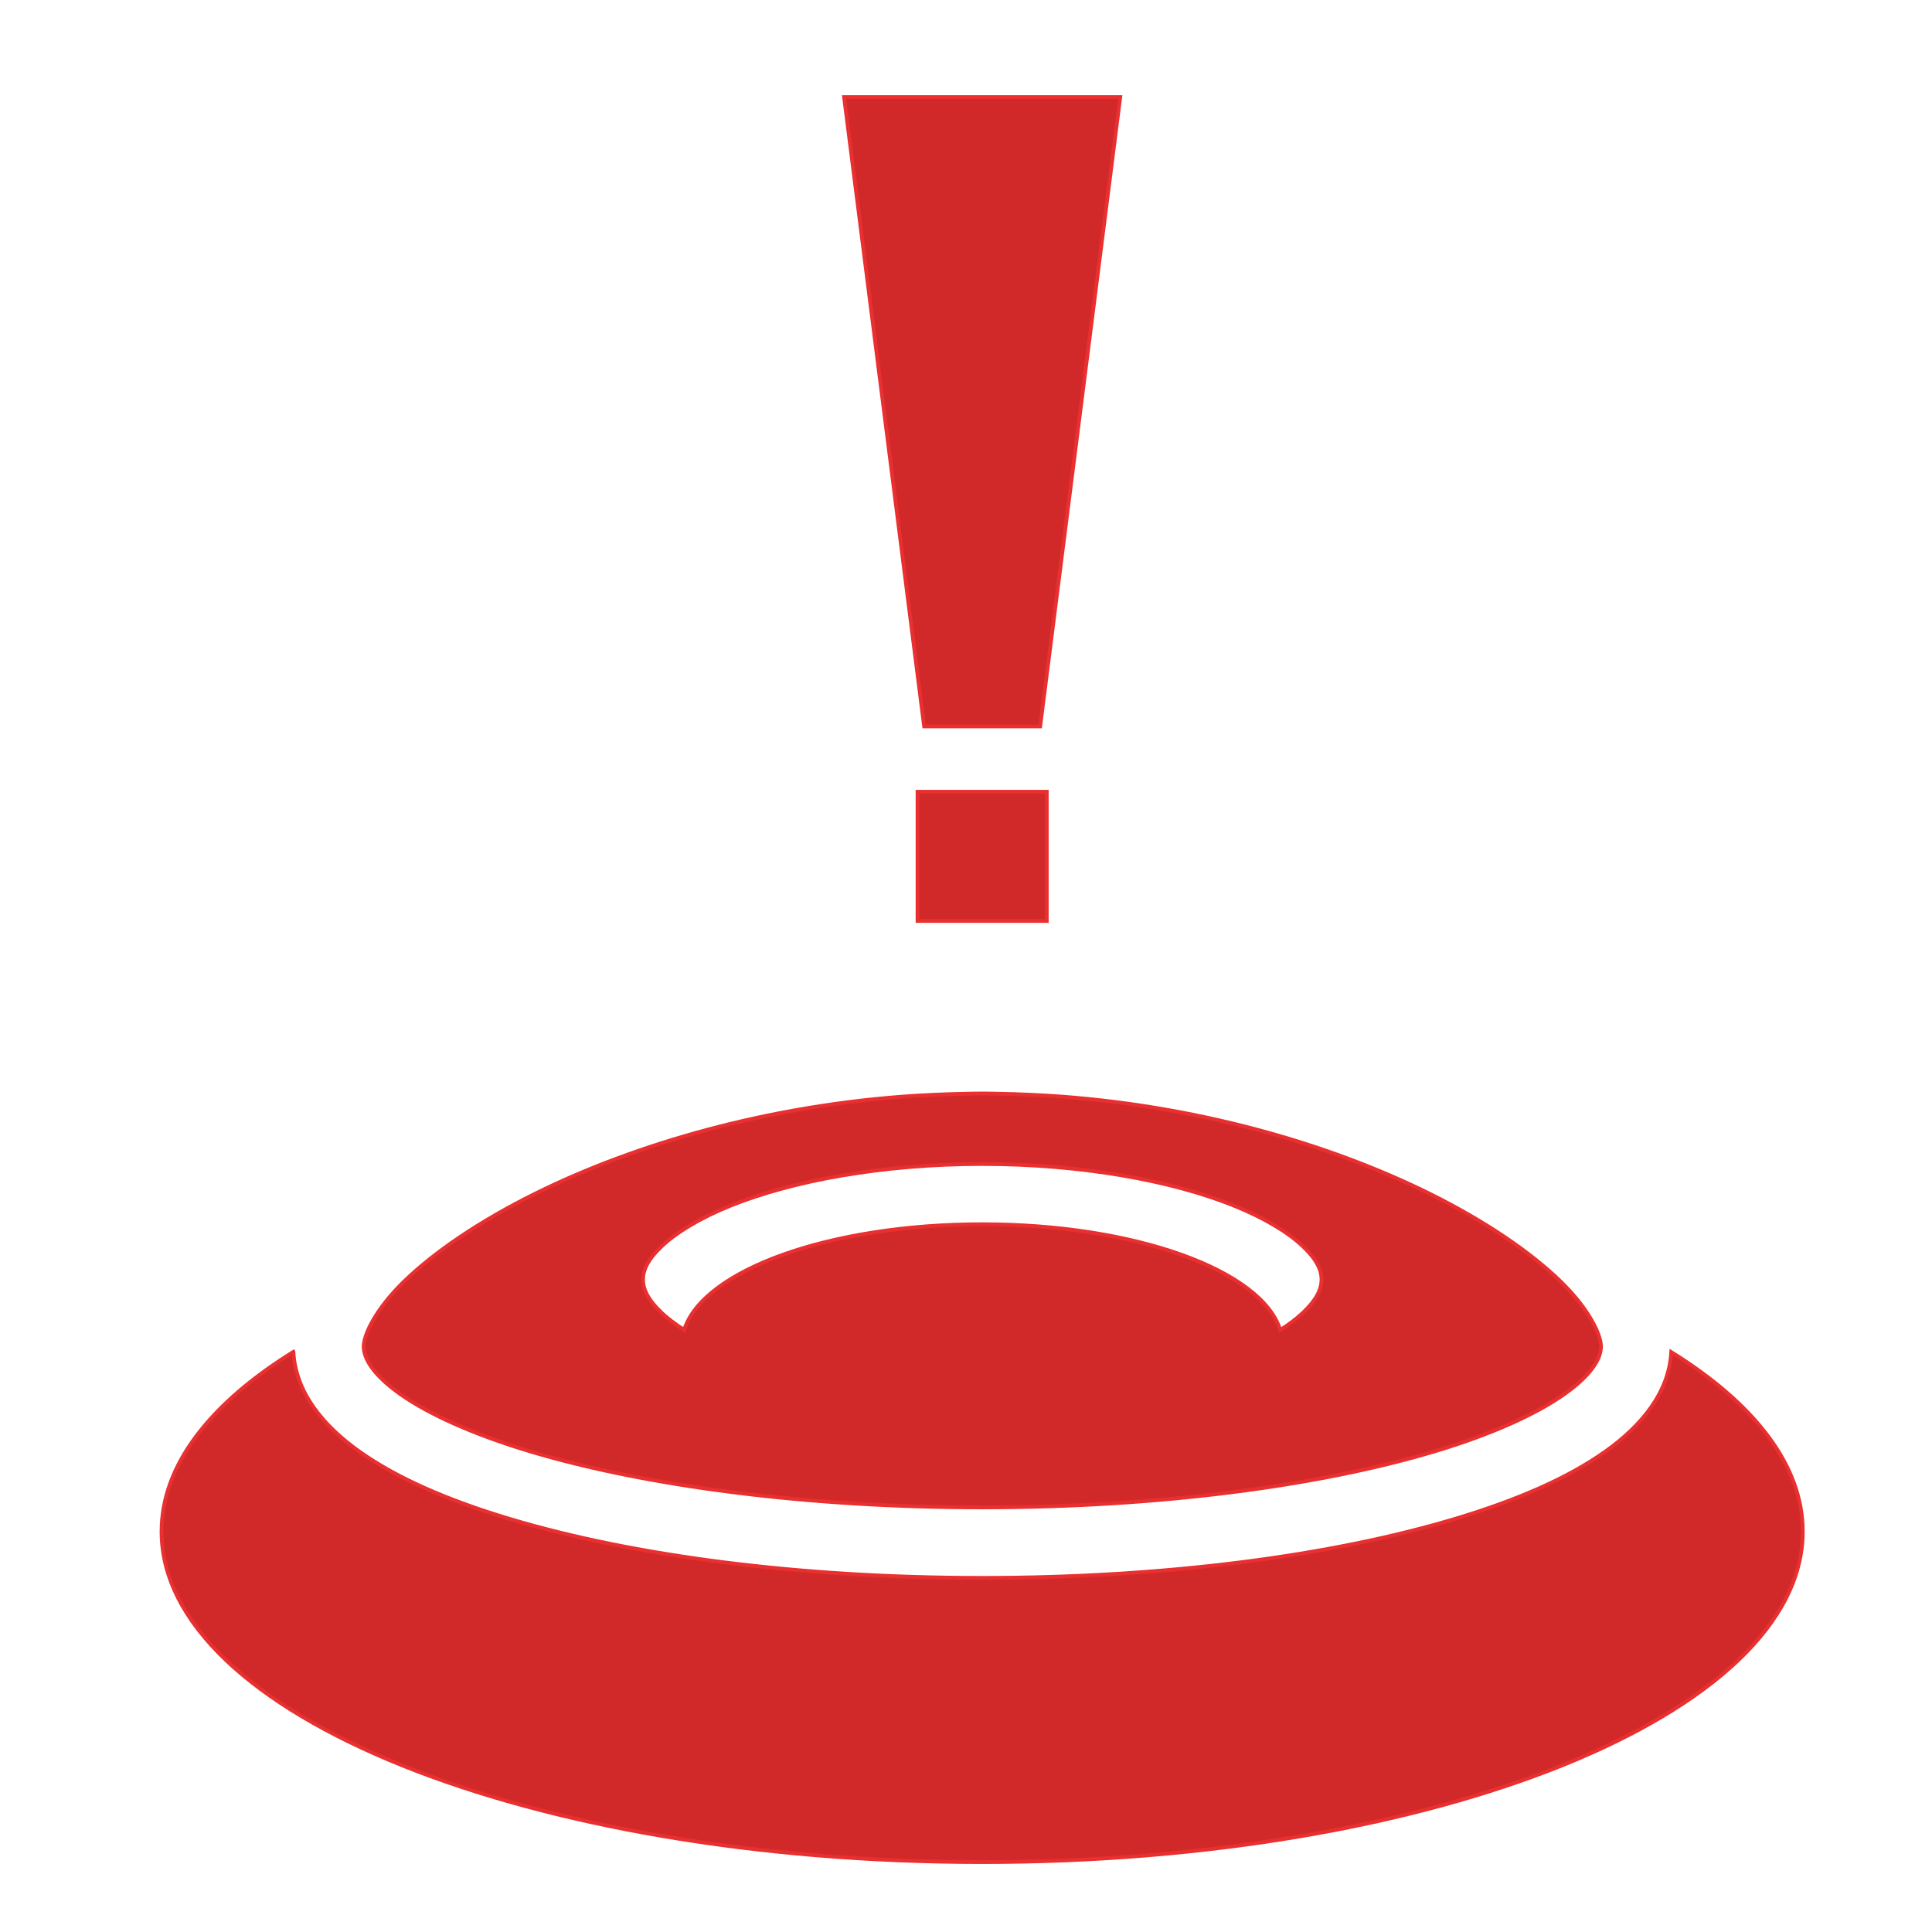
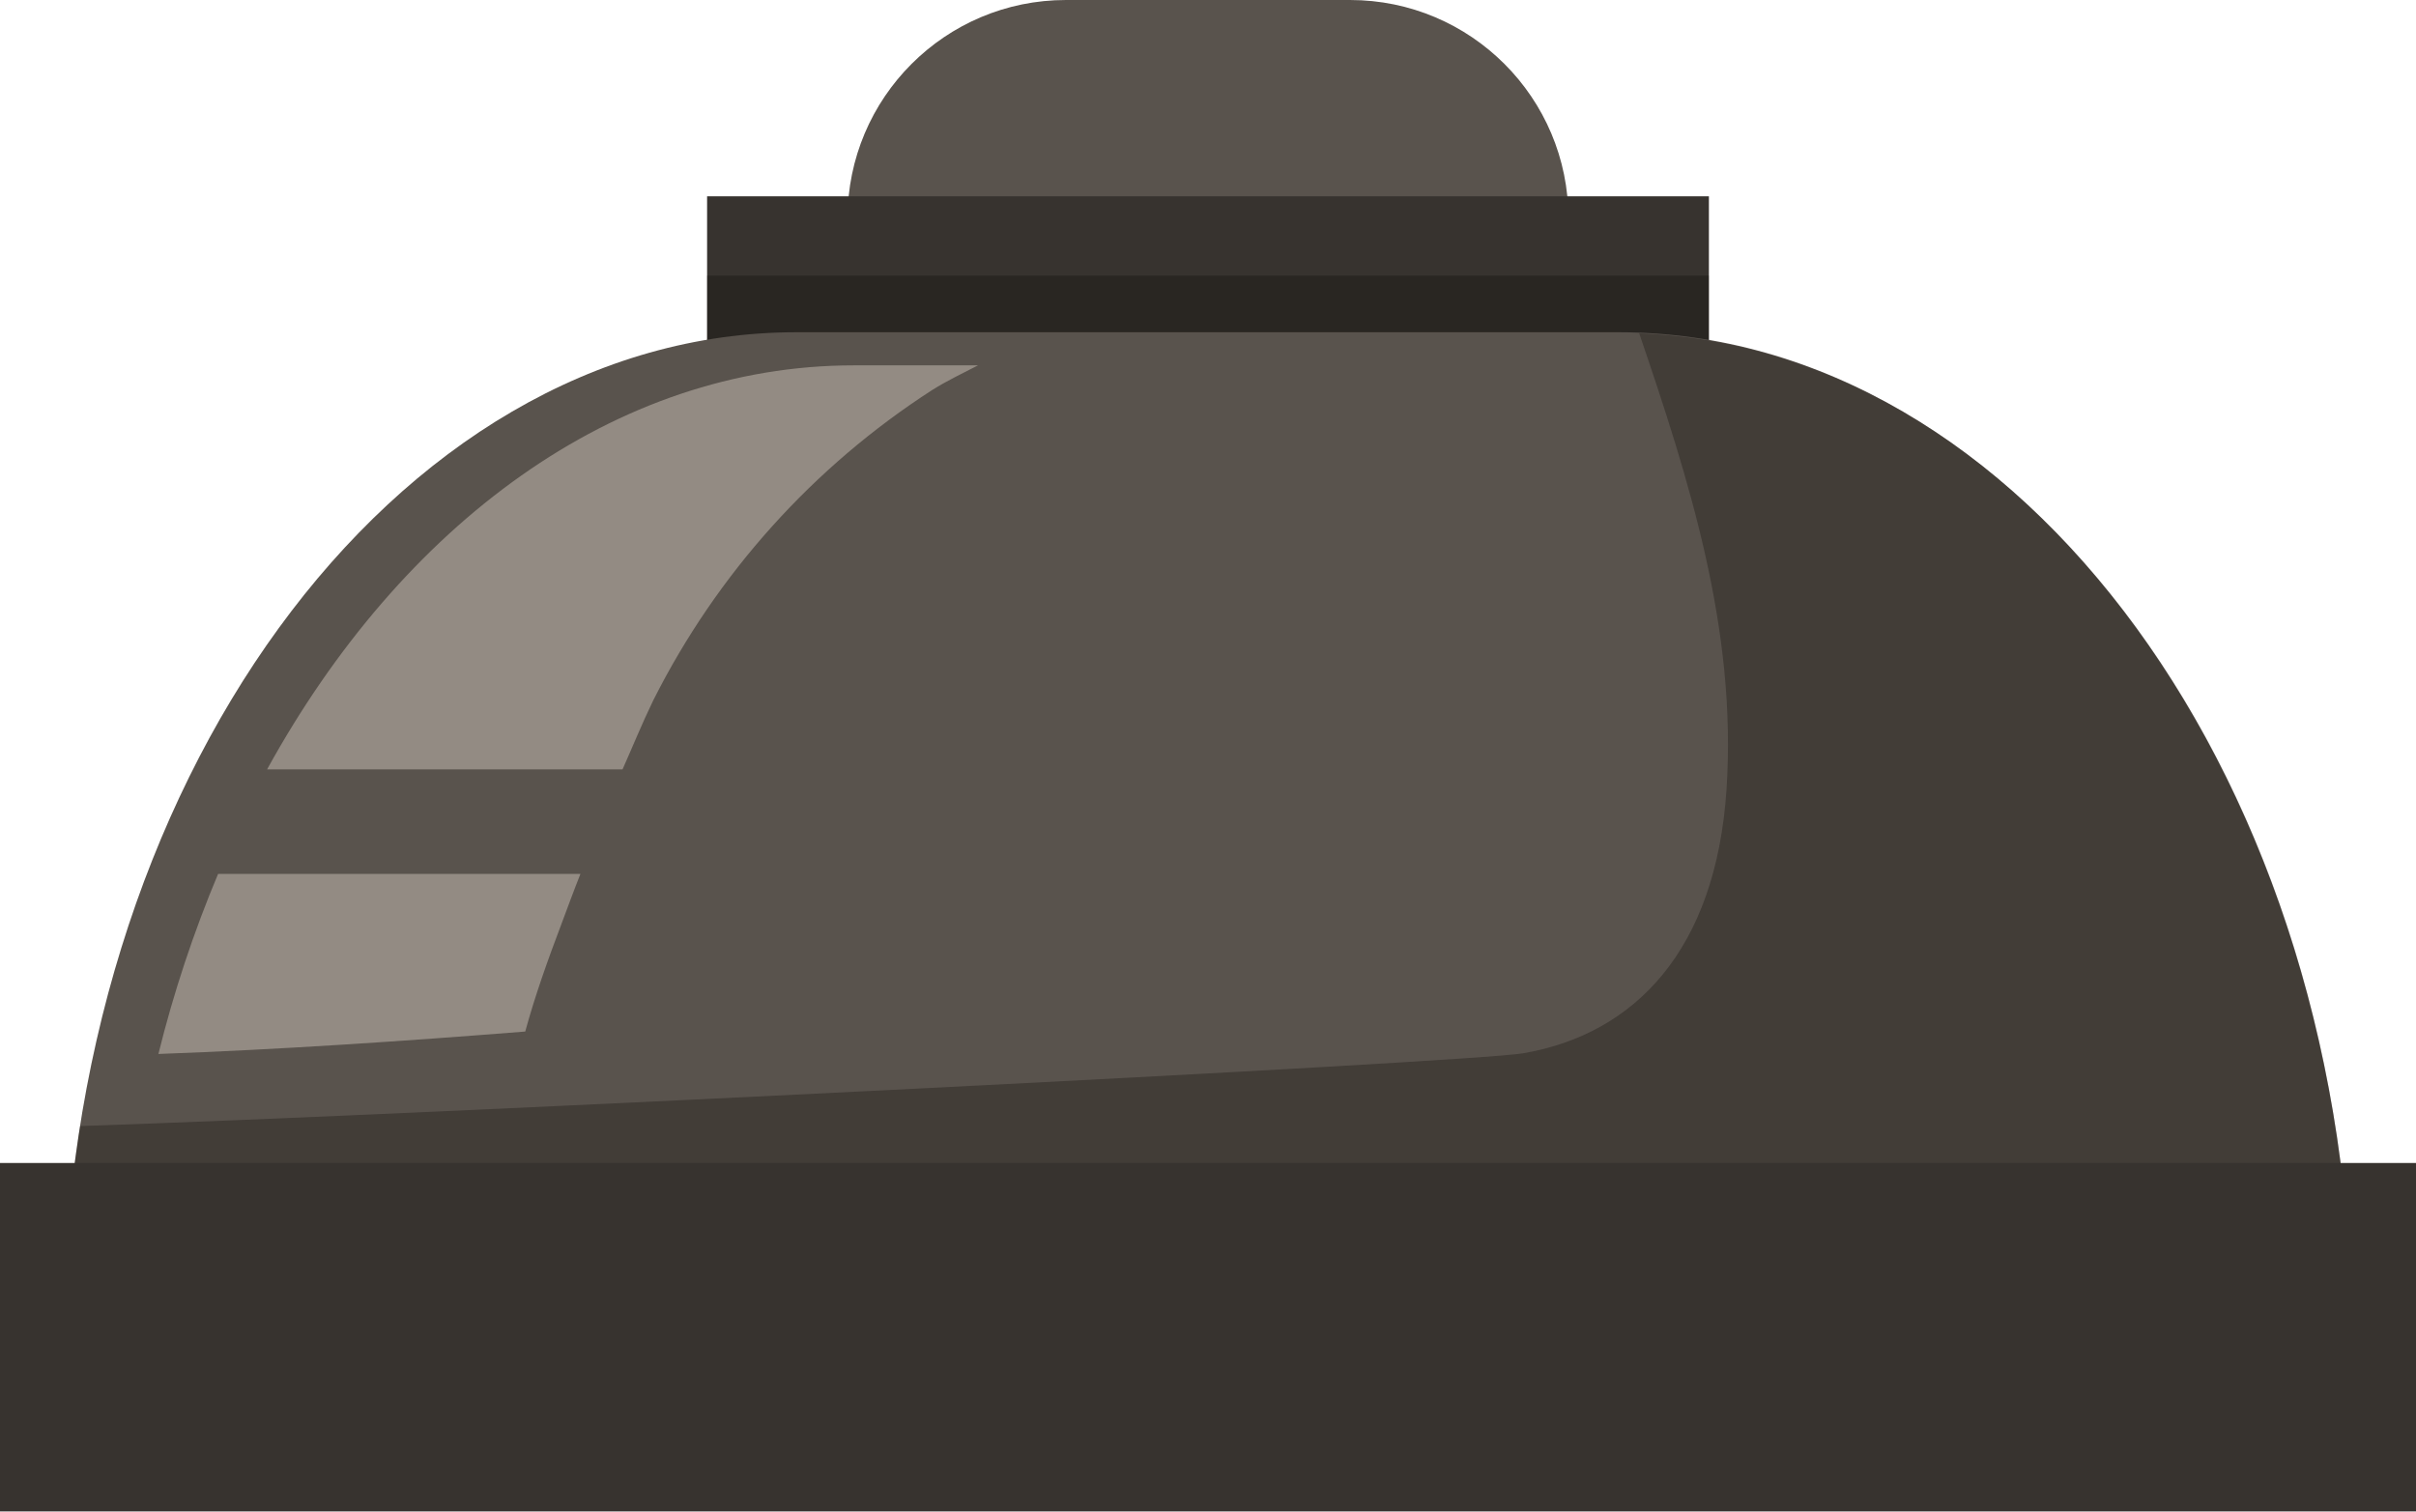
- <svg xmlns="http://www.w3.org/2000/svg" width="64px" height="64px" viewBox="0 0 512 512" fill="#e92f2f" stroke="#e92f2f">
-   <g id="SVGRepo_bgCarrier" stroke-width="0" />
-   <g id="SVGRepo_tracerCarrier" stroke-linecap="round" stroke-linejoin="round" />
-   <g id="SVGRepo_iconCarrier">
-     <path fill="#d12929" d="M223.688 25.72l21.218 166.78h30.75l21.22-166.78h-73.188zm19.468 184.093v34.25h34.25v-34.25h-34.25zm17.156 79.968c-1.442 0-2.884.04-4.312.064-1.226.02-2.44.057-3.656.094l-1.063.03c-1.3.045-2.587.093-3.874.157-1.203.06-2.403.11-3.594.188-.217.012-.438.017-.656.03-39.48 2.43-74.968 12.954-101.22 25.938-15 7.42-26.97 15.677-34.78 23.25-7.808 7.576-10.78 14.353-10.78 17.314 0 2.96 2.228 7.307 9.686 12.594 7.46 5.286 19.353 10.675 34.407 15.187 30.106 9.025 72.746 14.844 119.843 14.844 47.096 0 89.767-5.82 119.875-14.845 15.053-4.512 26.947-9.9 34.406-15.188 7.46-5.286 9.687-9.633 9.687-12.593 0-2.96-2.972-9.738-10.78-17.313-7.808-7.573-19.78-15.83-34.78-23.25-26.25-12.983-61.764-23.507-101.25-25.936-.22-.015-.437-.017-.658-.03-1.19-.078-2.39-.13-3.593-.19-1.288-.063-2.576-.11-3.876-.155-.136-.006-.27-.028-.406-.033-.23-.007-.458.007-.688 0-1.195-.035-2.388-.074-3.594-.093-1.438-.024-2.89-.063-4.344-.063zm0 18.69c26.39 0 50.255 4.41 66.688 11.03 8.216 3.31 14.52 7.202 18.313 10.813 3.79 3.61 4.906 6.395 4.906 8.78 0 2.386-1.116 5.172-4.908 8.782-1.58 1.506-3.62 3.053-6.03 4.594-4.953-15.806-38.422-28.033-79-28.033-40.555 0-73.986 12.21-78.97 28-2.396-1.533-4.426-3.064-6-4.562-3.79-3.61-4.906-6.396-4.906-8.78 0-2.387 1.115-5.172 4.906-8.783 3.792-3.61 10.097-7.502 18.313-10.812 16.433-6.62 40.297-11.03 66.688-11.03zM77.75 358.25c-22.095 13.71-34.938 30.062-34.938 47.625 0 48.377 97.367 87.594 217.47 87.594 120.1 0 217.468-39.218 217.468-87.595 0-17.54-12.807-33.864-34.844-47.563-.61 10.722-7.856 19.54-17.5 26.375-10.08 7.144-23.57 12.956-39.875 17.844-32.61 9.777-76.607 15.626-125.217 15.626s-92.607-5.85-125.22-15.625c-16.305-4.887-29.764-10.7-39.843-17.842-9.662-6.848-16.915-15.69-17.5-26.438z" />
+ <svg xmlns="http://www.w3.org/2000/svg" viewBox="0 0 70.01 43.82">
+   <defs>
+     <style>
+       .bab53717-5a04-43e1-bd35-b94028da6472 {
+         isolation: isolate;
+       }
+ 
+       .f1ced751-0407-4d18-b6a0-bfd6b7573bc5, .f5a6082e-c784-4996-9dea-c0e4bf7797b8, .fc78fab7-8815-483e-ae7c-0e64dd998ac8 {
+         fill: #59534d;
+       }
+ 
+       .e2046a3e-902e-47ed-8c99-cfa1d092ad67 {
+         fill: #37332f;
+       }
+ 
+       .f1ced751-0407-4d18-b6a0-bfd6b7573bc5 {
+         opacity: 0.4;
+         mix-blend-mode: multiply;
+       }
+ 
+       .fc78fab7-8815-483e-ae7c-0e64dd998ac8 {
+         mix-blend-mode: screen;
+       }
+     </style>
+   </defs>
+   <g class="bab53717-5a04-43e1-bd35-b94028da6472">
+     <g id="bf96e5c1-49f1-4e44-8d34-181e936a8aa2" data-name="Calque 1">
+       <g>
+         <rect class="f5a6082e-c784-4996-9dea-c0e4bf7797b8" x="24.56" width="20.89" height="18.36" rx="6.33" />
+         <rect class="e2046a3e-902e-47ed-8c99-cfa1d092ad67" x="20.49" y="5.69" width="29.03" height="5.74" />
+         <rect class="f1ced751-0407-4d18-b6a0-bfd6b7573bc5" x="20.49" y="7.99" width="29.03" height="3.45" />
+         <path class="f5a6082e-c784-4996-9dea-c0e4bf7797b8" d="M136,170c0-16-9.56-29.15-21.25-29.15H90.94C79.25,140.84,69.69,154,69.69,170Z" transform="translate(-67.85 -131.22)" />
+         <path class="fc78fab7-8815-483e-ae7c-0e64dd998ac8" d="M74.17,156.55a35.49,35.49,0,0,0-1.73,5.22c3.55-.13,7.09-.37,10.63-.65.29-1.06.66-2.09,1.05-3.12.18-.48.37-1,.55-1.45Z" transform="translate(-67.85 -131.22)" />
+         <path class="fc78fab7-8815-483e-ae7c-0e64dd998ac8" d="M92.59,141.81c-6.93,0-13.1,4.62-17,11.71h10.3c.29-.65.56-1.32.89-2a23,23,0,0,1,8.09-9c.43-.27.88-.48,1.32-.71Z" transform="translate(-67.85 -131.22)" />
+         <path class="f1ced751-0407-4d18-b6a0-bfd6b7573bc5" d="M115.35,140.88c1.44,4.23,2.84,8.58,2.53,13.23s-2.65,7.08-5.89,7.64c-1.59.27-31.55,1.77-41.82,2.11a39.44,39.44,0,0,0-.48,6.13H136C136,154.23,126.77,141.32,115.35,140.88Z" transform="translate(-67.85 -131.22)" />
+         <rect class="e2046a3e-902e-47ed-8c99-cfa1d092ad67" y="33.71" width="70.01" height="10.1" />
+       </g>
+     </g>
  </g>
</svg>
